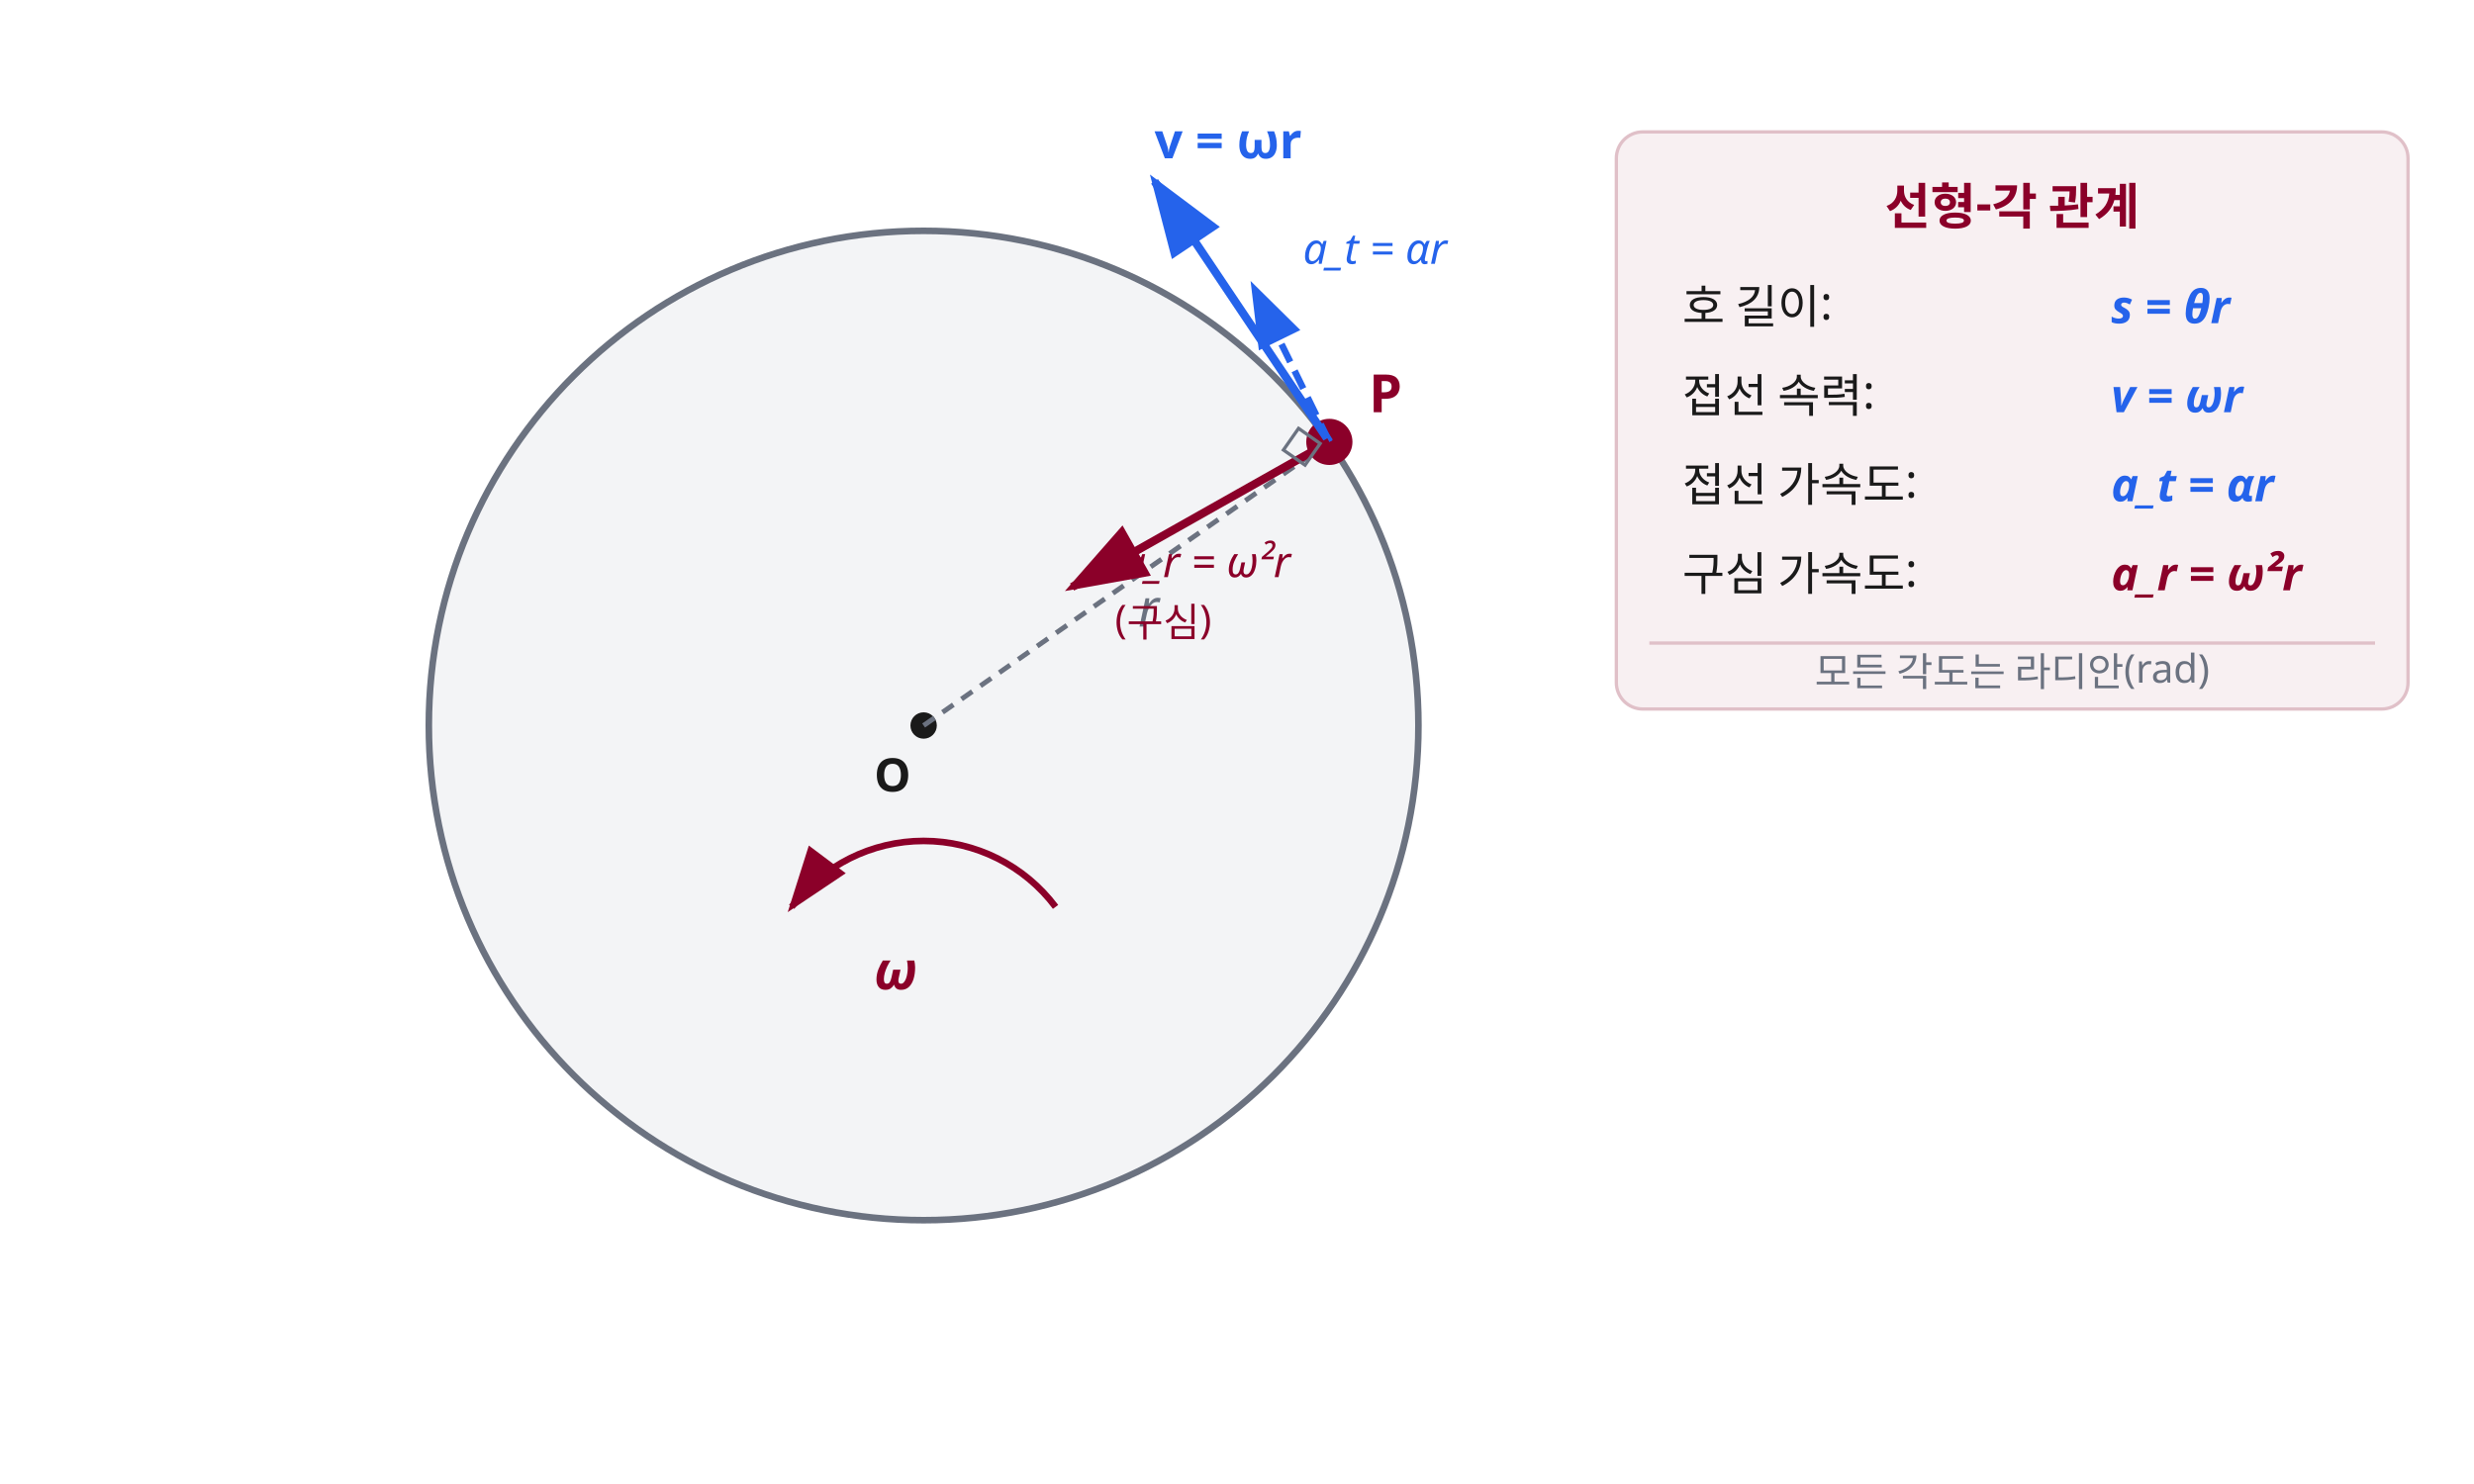
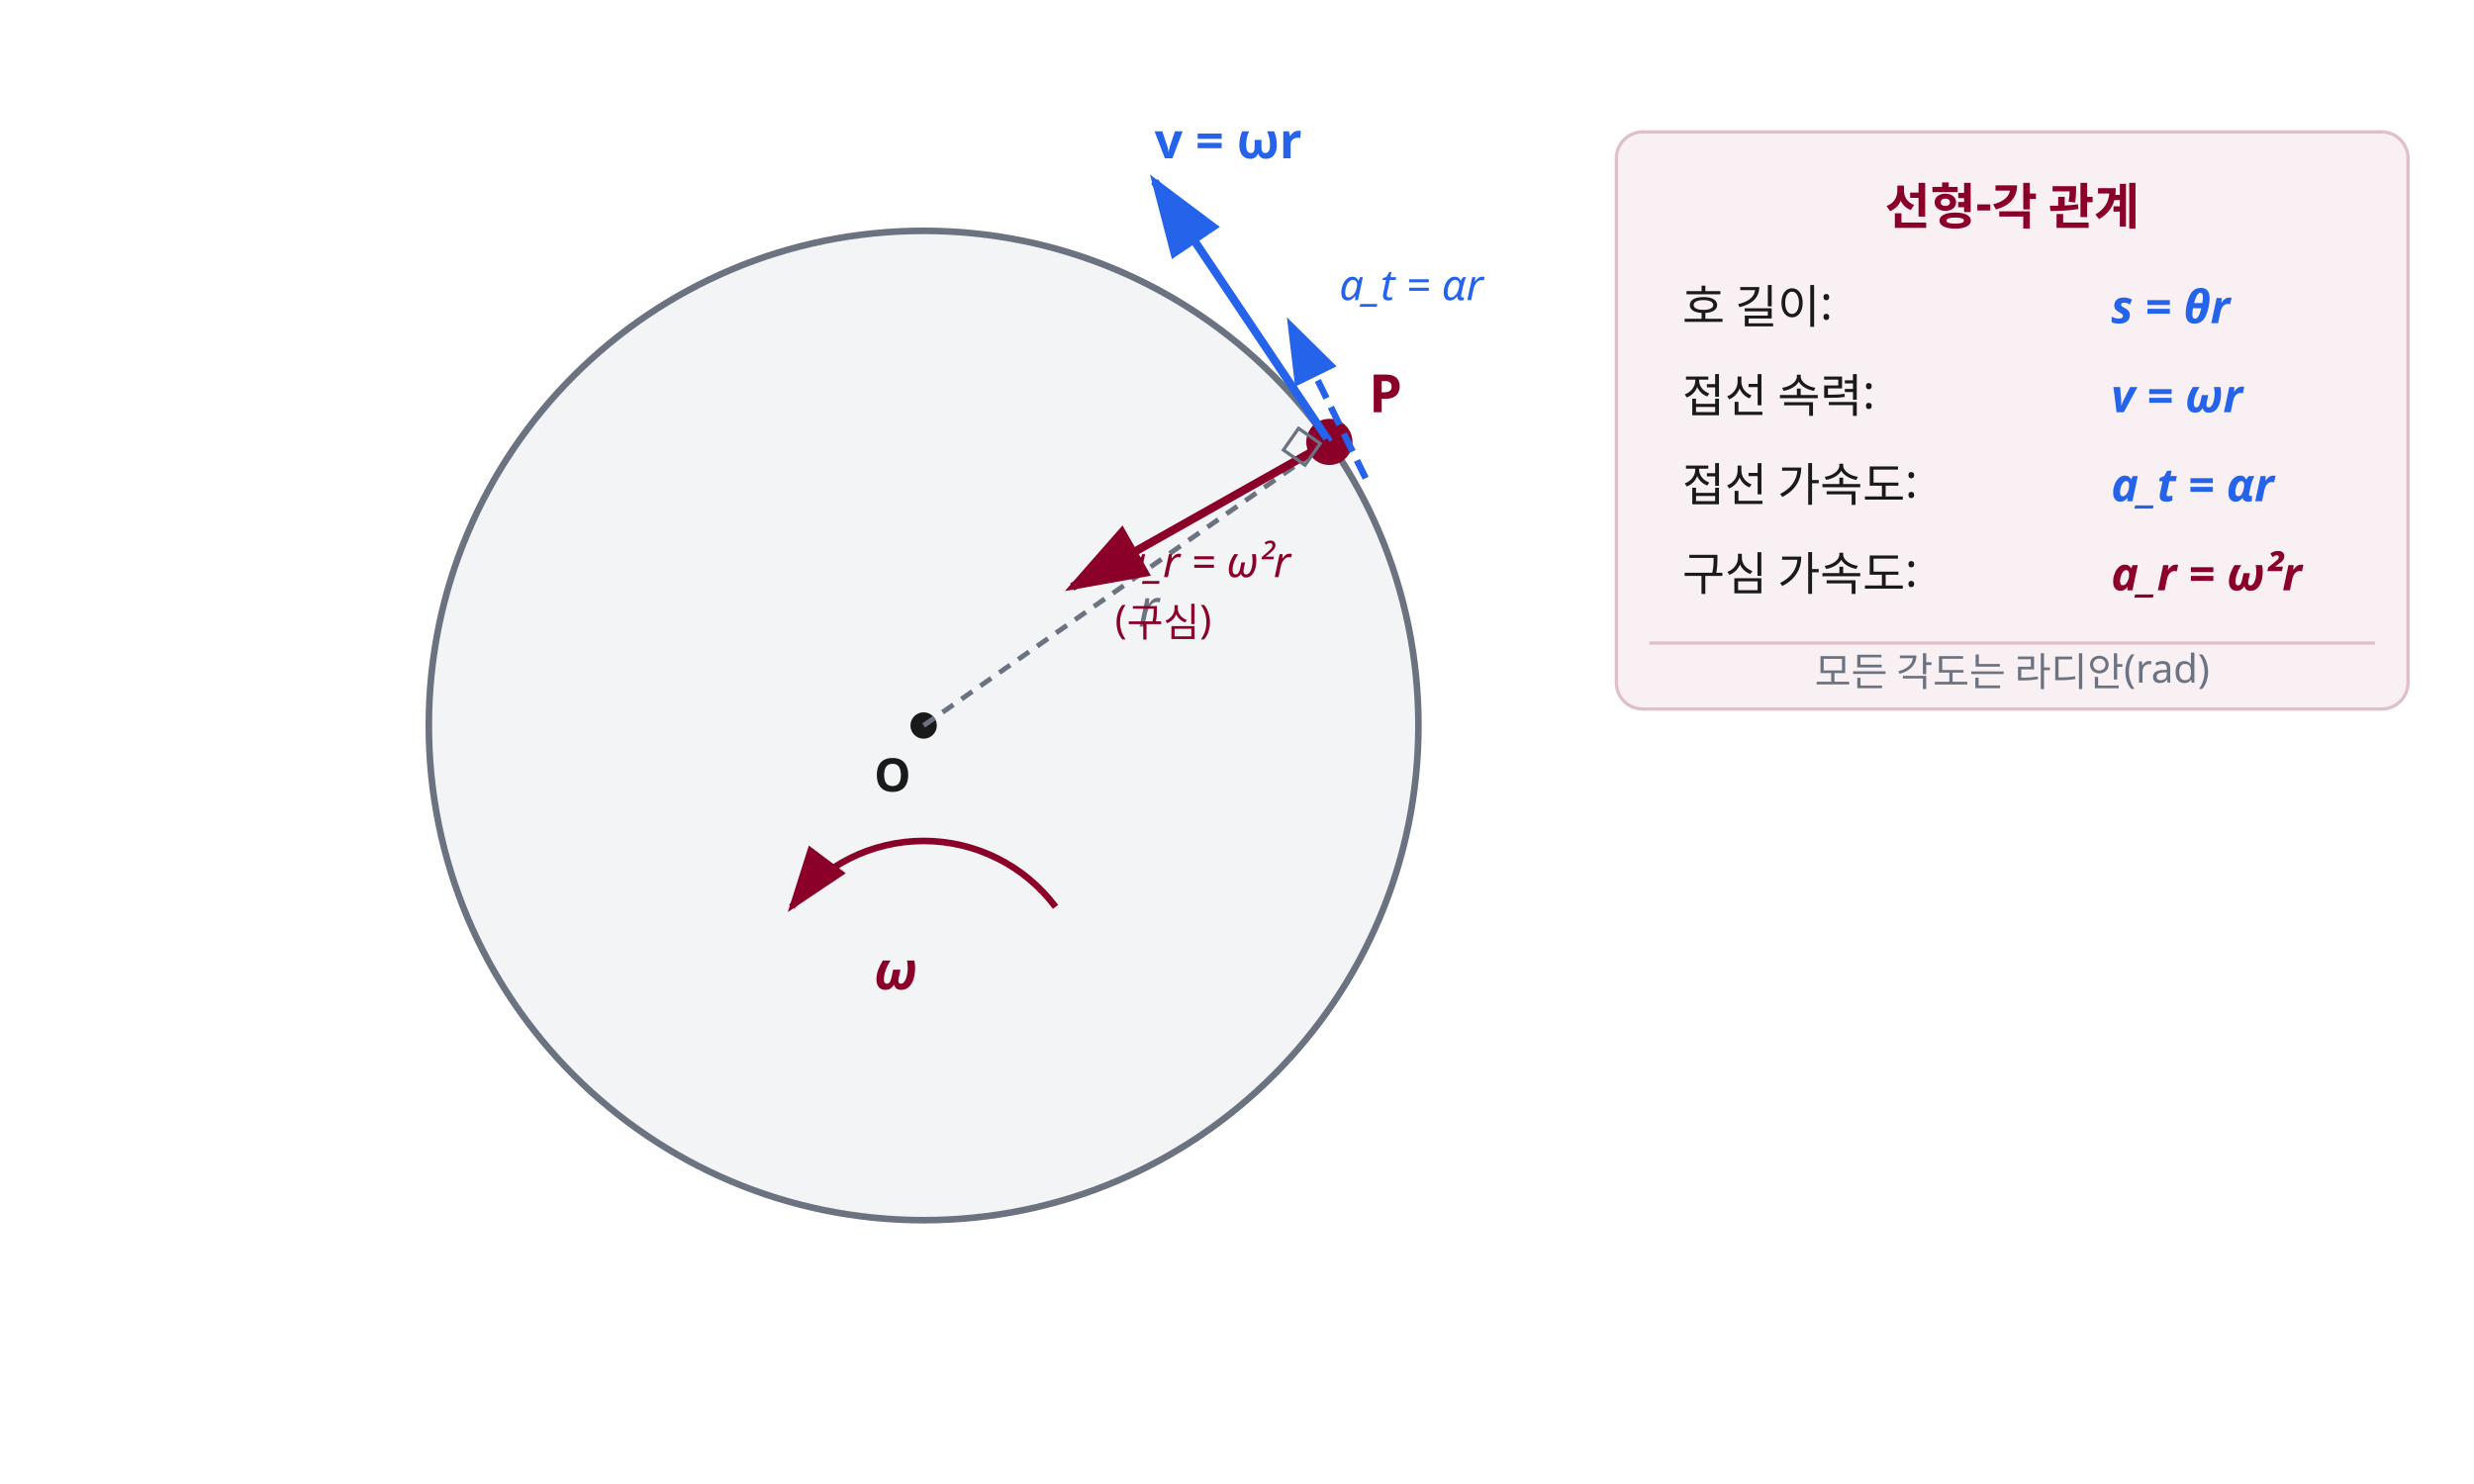
<svg xmlns="http://www.w3.org/2000/svg" viewBox="0 0 750 450" font-family="sans-serif">
  <defs>
    <marker id="arr-red" markerWidth="10" markerHeight="7" refX="9" refY="3.5" orient="auto">
      <polygon points="0 0, 10 3.5, 0 7" fill="#8B0029" />
    </marker>
    <marker id="arr-blue" markerWidth="10" markerHeight="7" refX="9" refY="3.5" orient="auto">
      <polygon points="0 0, 10 3.5, 0 7" fill="#2563EB" />
    </marker>
    <marker id="arr-gray" markerWidth="8" markerHeight="6" refX="7" refY="3" orient="auto">
      <polygon points="0 0, 8 3, 0 6" fill="#6B7280" />
    </marker>
  </defs>
  <circle cx="280" cy="220" r="150" fill="#F3F4F6" stroke="#6B7280" stroke-width="2" />
  <circle cx="280" cy="220" r="4" fill="#1a1a1a" />
  <text x="265" y="240" font-size="14" fill="#1a1a1a" font-weight="bold">O</text>
  <line x1="280" y1="220" x2="403" y2="134" stroke="#6B7280" stroke-width="1.5" stroke-dasharray="4 3" />
  <text x="345" y="190" font-size="16" fill="#6B7280" font-style="italic">r</text>
  <circle cx="403" cy="134" r="7" fill="#8B0029" />
  <text x="415" y="125" font-size="16" fill="#8B0029" font-weight="bold">P</text>
  <line x1="403" y1="134" x2="350" y2="55" stroke="#2563EB" stroke-width="2.5" marker-end="url(#arr-blue)" />
  <text x="350" y="48" font-size="15" fill="#2563EB" font-weight="bold">v = ωr</text>
-   <line x1="403" y1="134" x2="380" y2="87" stroke="#2563EB" stroke-width="2" marker-end="url(#arr-blue)" stroke-dasharray="6 3" />
-   <text x="395" y="80" font-size="13" fill="#2563EB" font-style="italic">a_t = αr</text>
+   <line x1="414" y1="145" x2="391" y2="98" stroke="#2563EB" stroke-width="2" marker-end="url(#arr-blue)" stroke-dasharray="6 3" />
+   <text x="406" y="91" font-size="13" fill="#2563EB" font-style="italic">a_t = αr</text>
  <line x1="403" y1="134" x2="325" y2="178" stroke="#8B0029" stroke-width="2.5" marker-end="url(#arr-red)" />
  <text x="340" y="175" font-size="13" fill="#8B0029" font-style="italic">a_r = ω²r</text>
  <text x="338" y="192" font-size="12" fill="#8B0029">(구심)</text>
  <path d="M 320 275 A 50 50 0 0 0 240 275" fill="none" stroke="#8B0029" stroke-width="2" marker-end="url(#arr-red)" />
  <text x="265" y="300" font-size="16" fill="#8B0029" font-weight="bold" font-style="italic">ω</text>
  <rect x="490" y="40" width="240" height="175" rx="8" fill="#f8f0f2" stroke="#e0c0c8" stroke-width="1" />
  <text x="610" y="68" text-anchor="middle" font-size="15" fill="#8B0029" font-weight="bold">선형-각 관계</text>
  <text x="510" y="98" font-size="14" fill="#1a1a1a">호 길이:</text>
  <text x="640" y="98" font-size="14" fill="#2563EB" font-weight="bold" font-style="italic">s = θr</text>
  <text x="510" y="125" font-size="14" fill="#1a1a1a">접선 속력:</text>
  <text x="640" y="125" font-size="14" fill="#2563EB" font-weight="bold" font-style="italic">v = ωr</text>
  <text x="510" y="152" font-size="14" fill="#1a1a1a">접선 가속도:</text>
  <text x="640" y="152" font-size="14" fill="#2563EB" font-weight="bold" font-style="italic">a_t = αr</text>
  <text x="510" y="179" font-size="14" fill="#1a1a1a">구심 가속도:</text>
  <text x="640" y="179" font-size="14" fill="#8B0029" font-weight="bold" font-style="italic">a_r = ω²r</text>
  <line x1="500" y1="195" x2="720" y2="195" stroke="#e0c0c8" stroke-width="1" />
  <text x="610" y="208" text-anchor="middle" font-size="12" fill="#6B7280">모든 각도는 라디안(rad)</text>
  <rect x="393" y="124" width="8" height="8" fill="none" stroke="#6B7280" stroke-width="1" transform="rotate(-55, 403, 134)" />
</svg>
